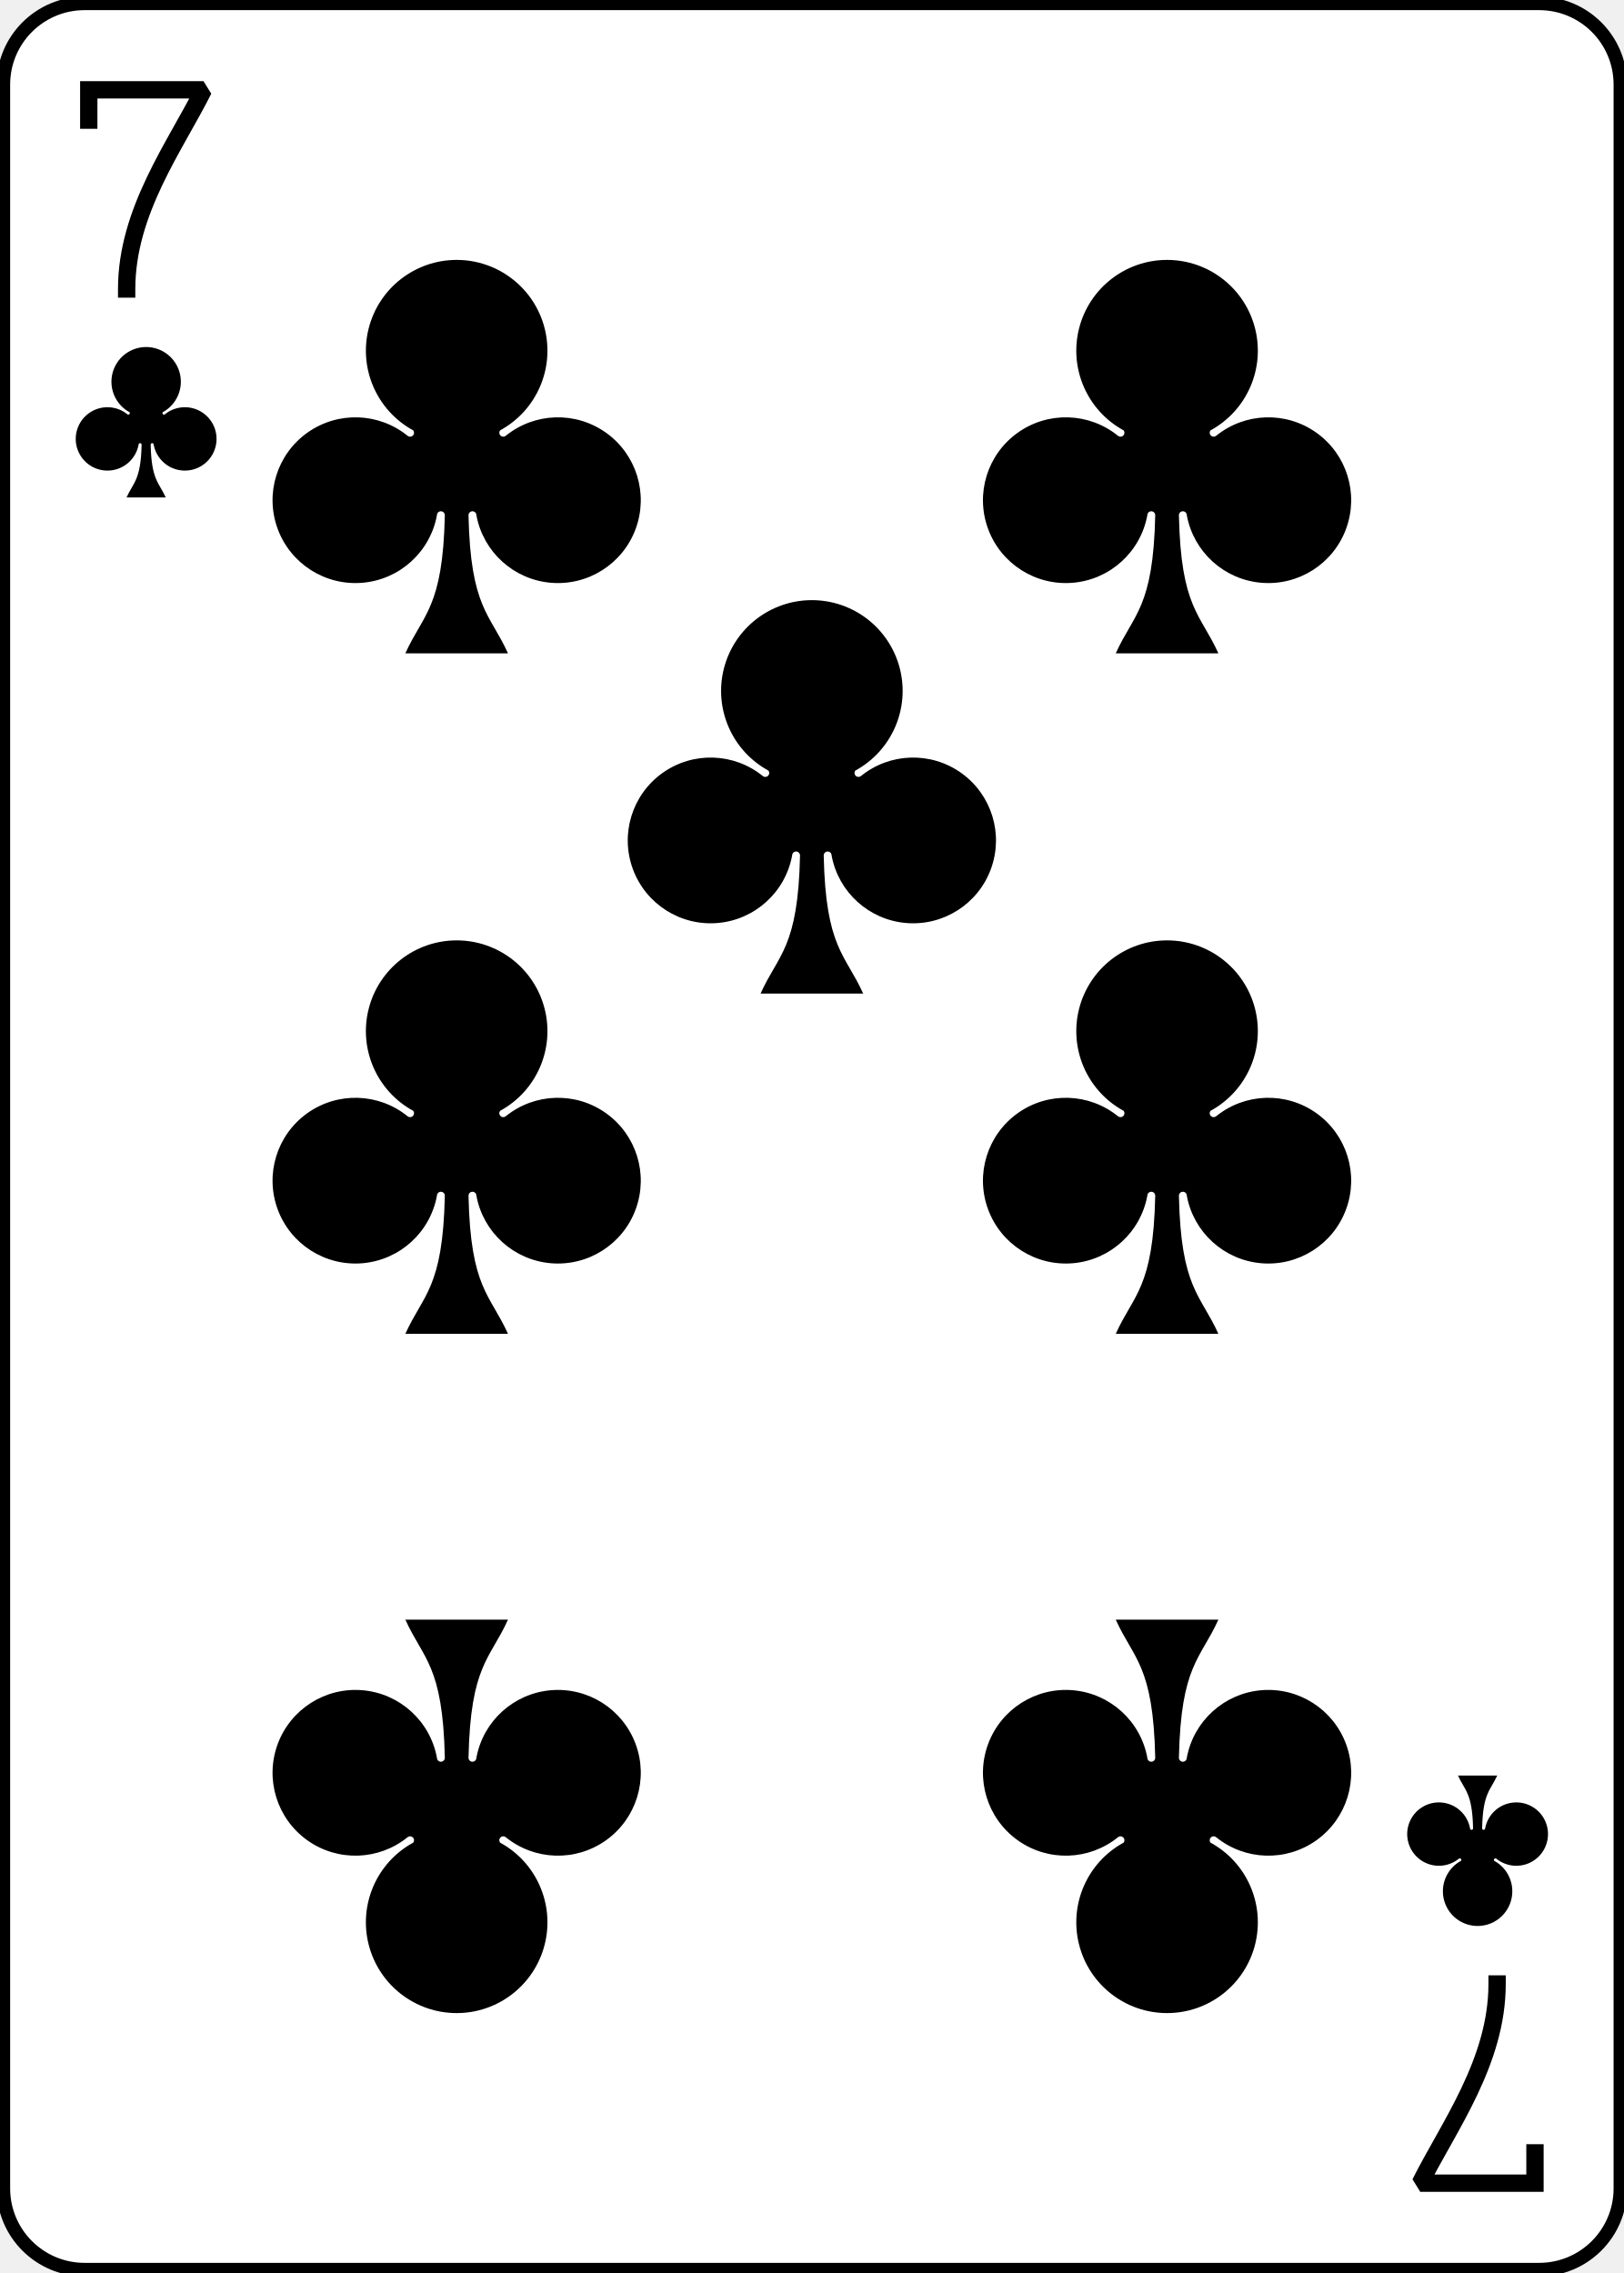
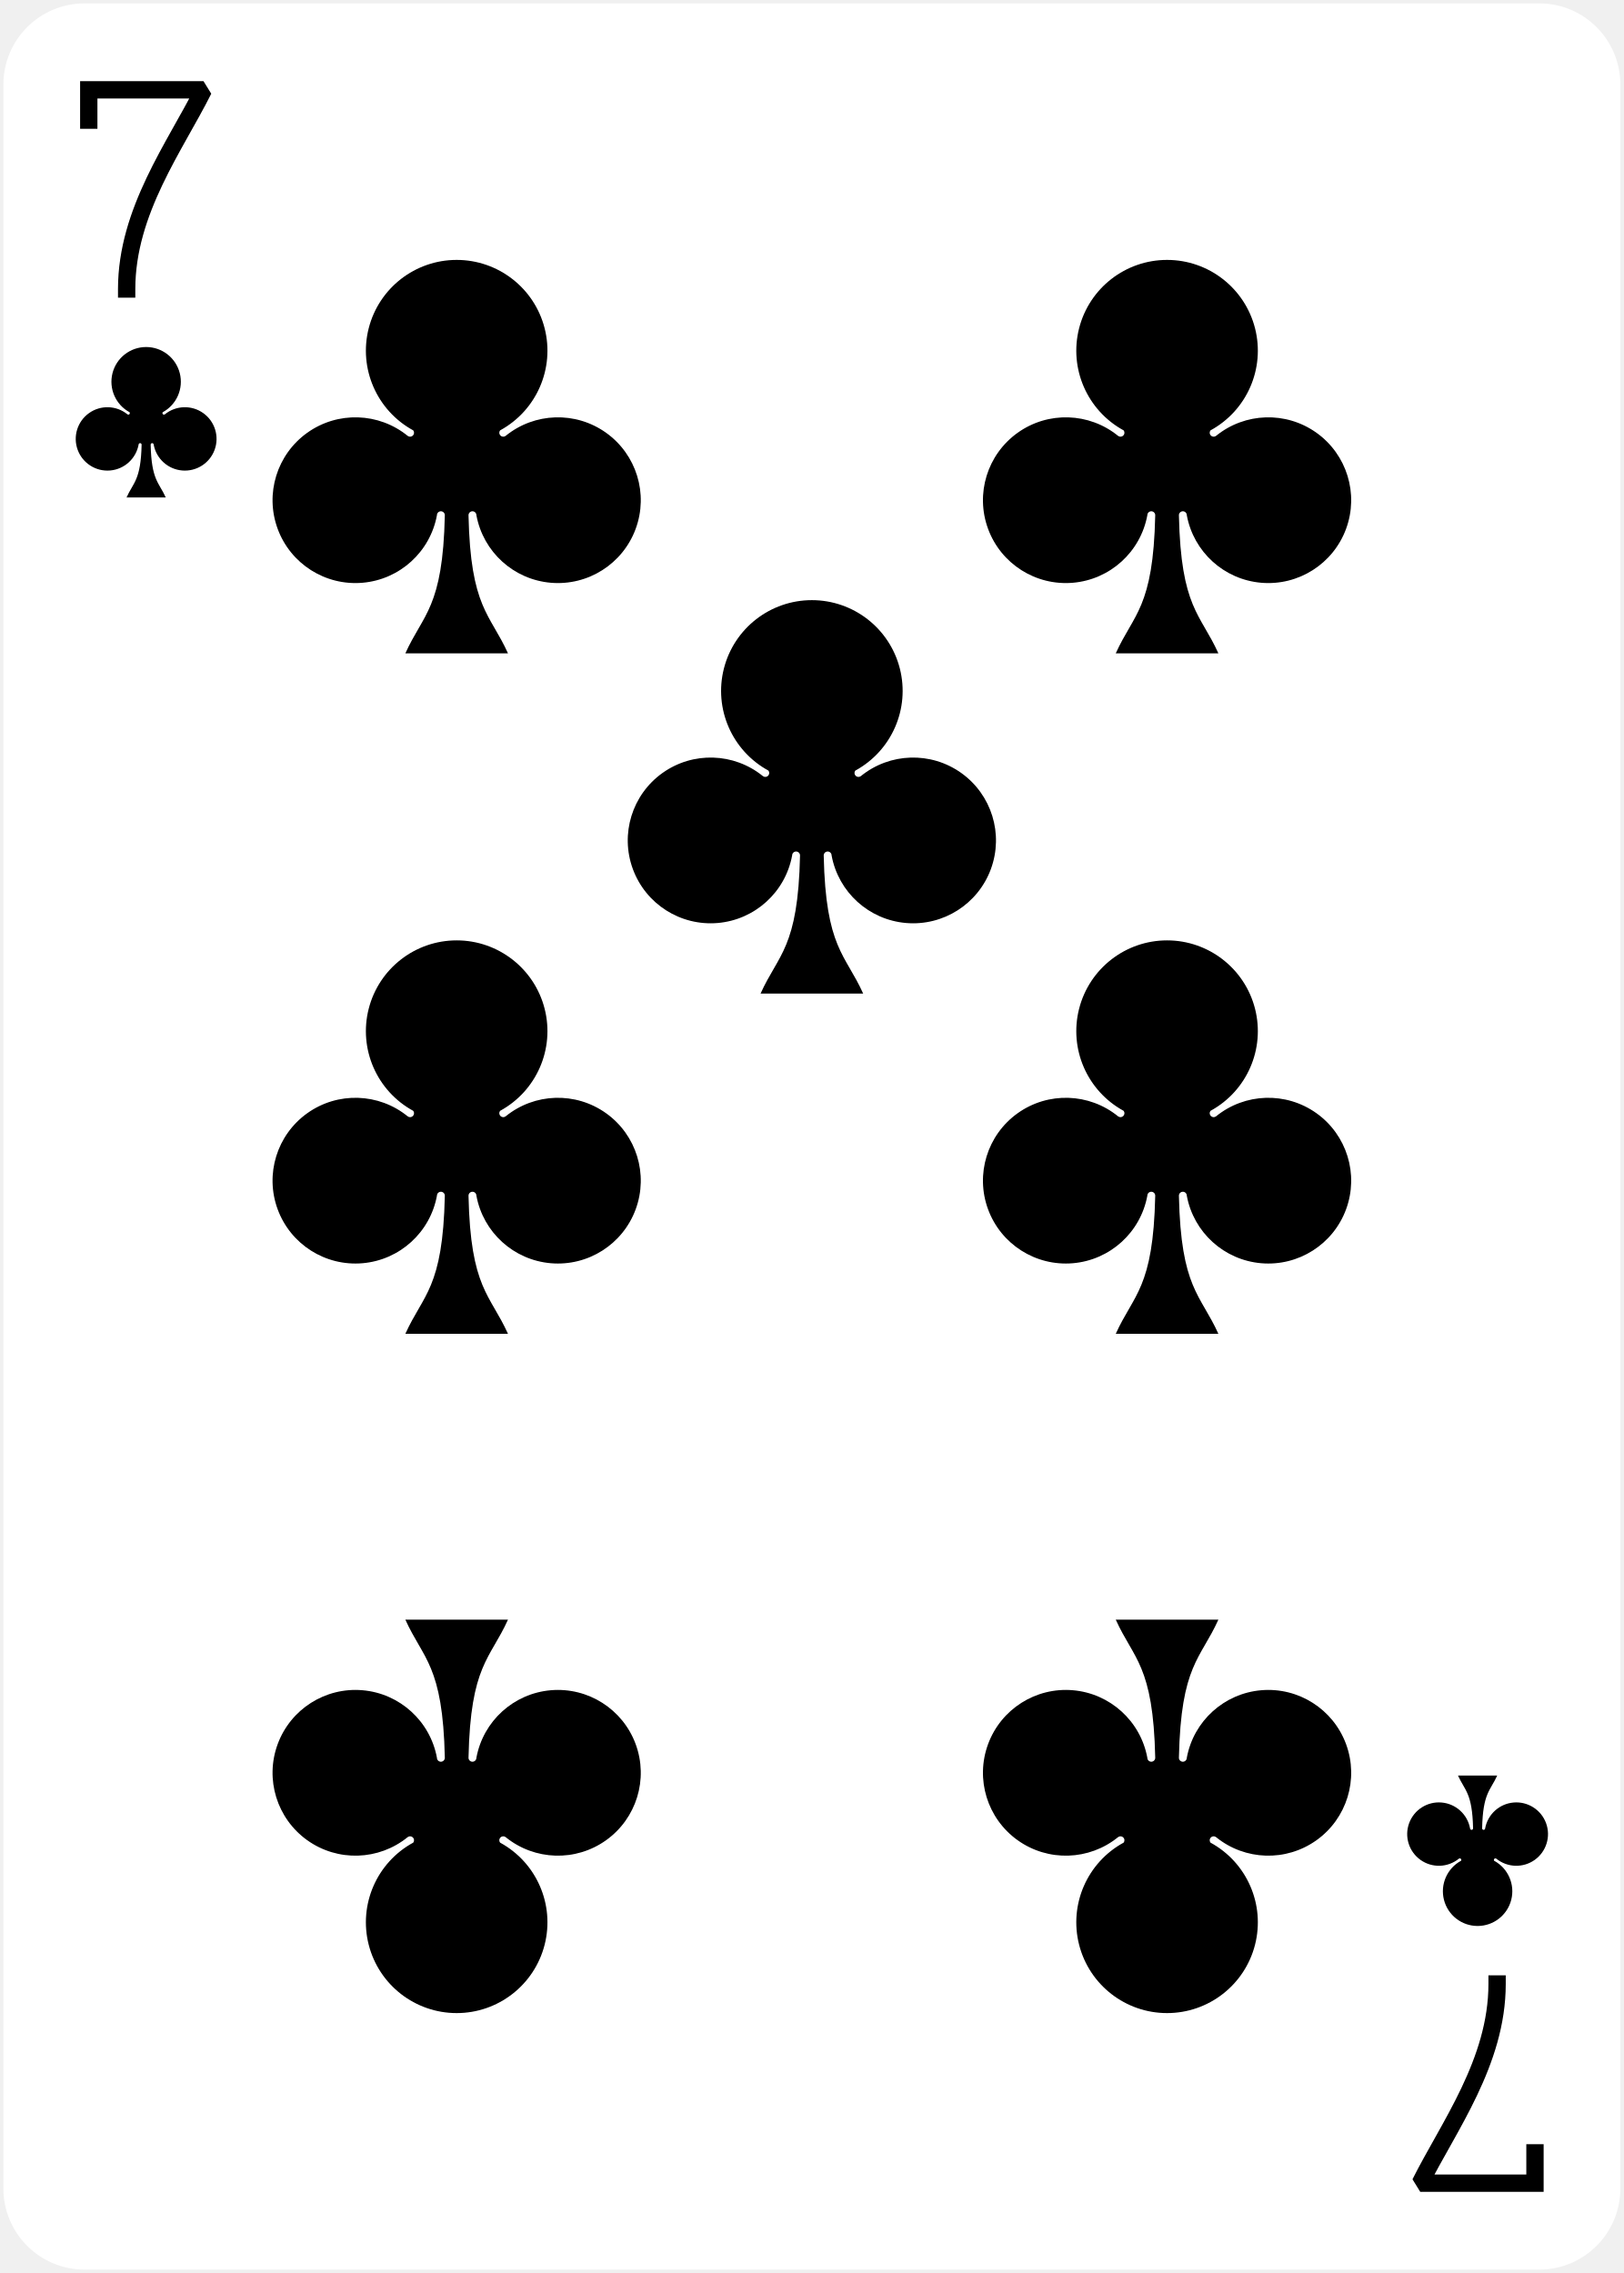
<svg xmlns="http://www.w3.org/2000/svg" xmlns:xlink="http://www.w3.org/1999/xlink" width="2.5in" height="3.5in" viewBox="-120 -168 240 336" preserveAspectRatio="none" class="card">
  <symbol id="C7" viewBox="-500 -500 1000 1000" preserveAspectRatio="xMinYMid">
    <path d="M-265 -320L-265 -460L265 -460C135 -200 -90 100 -90 460" stroke="black" stroke-width="80" stroke-linecap="square" stroke-miterlimit="1.5" fill="none" />
  </symbol>
  <symbol id="C" viewBox="-600 -600 1200 1200" preserveAspectRatio="xMinYMid">
    <path d="M30 150C35 385 85 400 130 500L-130 500C-85 400 -35 385 -30 150A10 10 0 0 0 -50 150A210 210 0 1 1 -124 -51A10 10 0 0 0 -110 -65A230 230 0 1 1 110 -65A10 10 0 0 0 124 -51A210 210 0 1 1 50 150A10 10 0 0 0 30 150Z" fill="black" />
  </symbol>
-   <rect width="239" height="335" x="-119.5" y="-167.5" rx="12" ry="12" fill="white" stroke="black" stroke-width="2" />
+   <rect width="239" height="335" x="-119.5" y="-167.5" rx="12" ry="12" fill="white" stroke="black" stroke-width="0" />
  <use xlink:href="#C" height="70" width="70" x="-87.501" y="-35" />
  <use xlink:href="#C" height="70" width="70" x="17.501" y="-35" />
  <use xlink:href="#C" height="70" width="70" x="-35" y="-85.294" />
  <use xlink:href="#C7" height="32" width="32" x="-114.4" y="-156" />
  <use xlink:href="#C" height="26.769" width="26.769" x="-111.784" y="-119" />
  <use xlink:href="#C" height="70" width="70" x="-87.501" y="-135.588" />
  <use xlink:href="#C" height="70" width="70" x="17.501" y="-135.588" />
  <g transform="rotate(180)">
    <use xlink:href="#C7" height="32" width="32" x="-114.4" y="-156" />
    <use xlink:href="#C" height="26.769" width="26.769" x="-111.784" y="-119" />
    <use xlink:href="#C" height="70" width="70" x="-87.501" y="-135.588" />
    <use xlink:href="#C" height="70" width="70" x="17.501" y="-135.588" />
  </g>
</svg>
